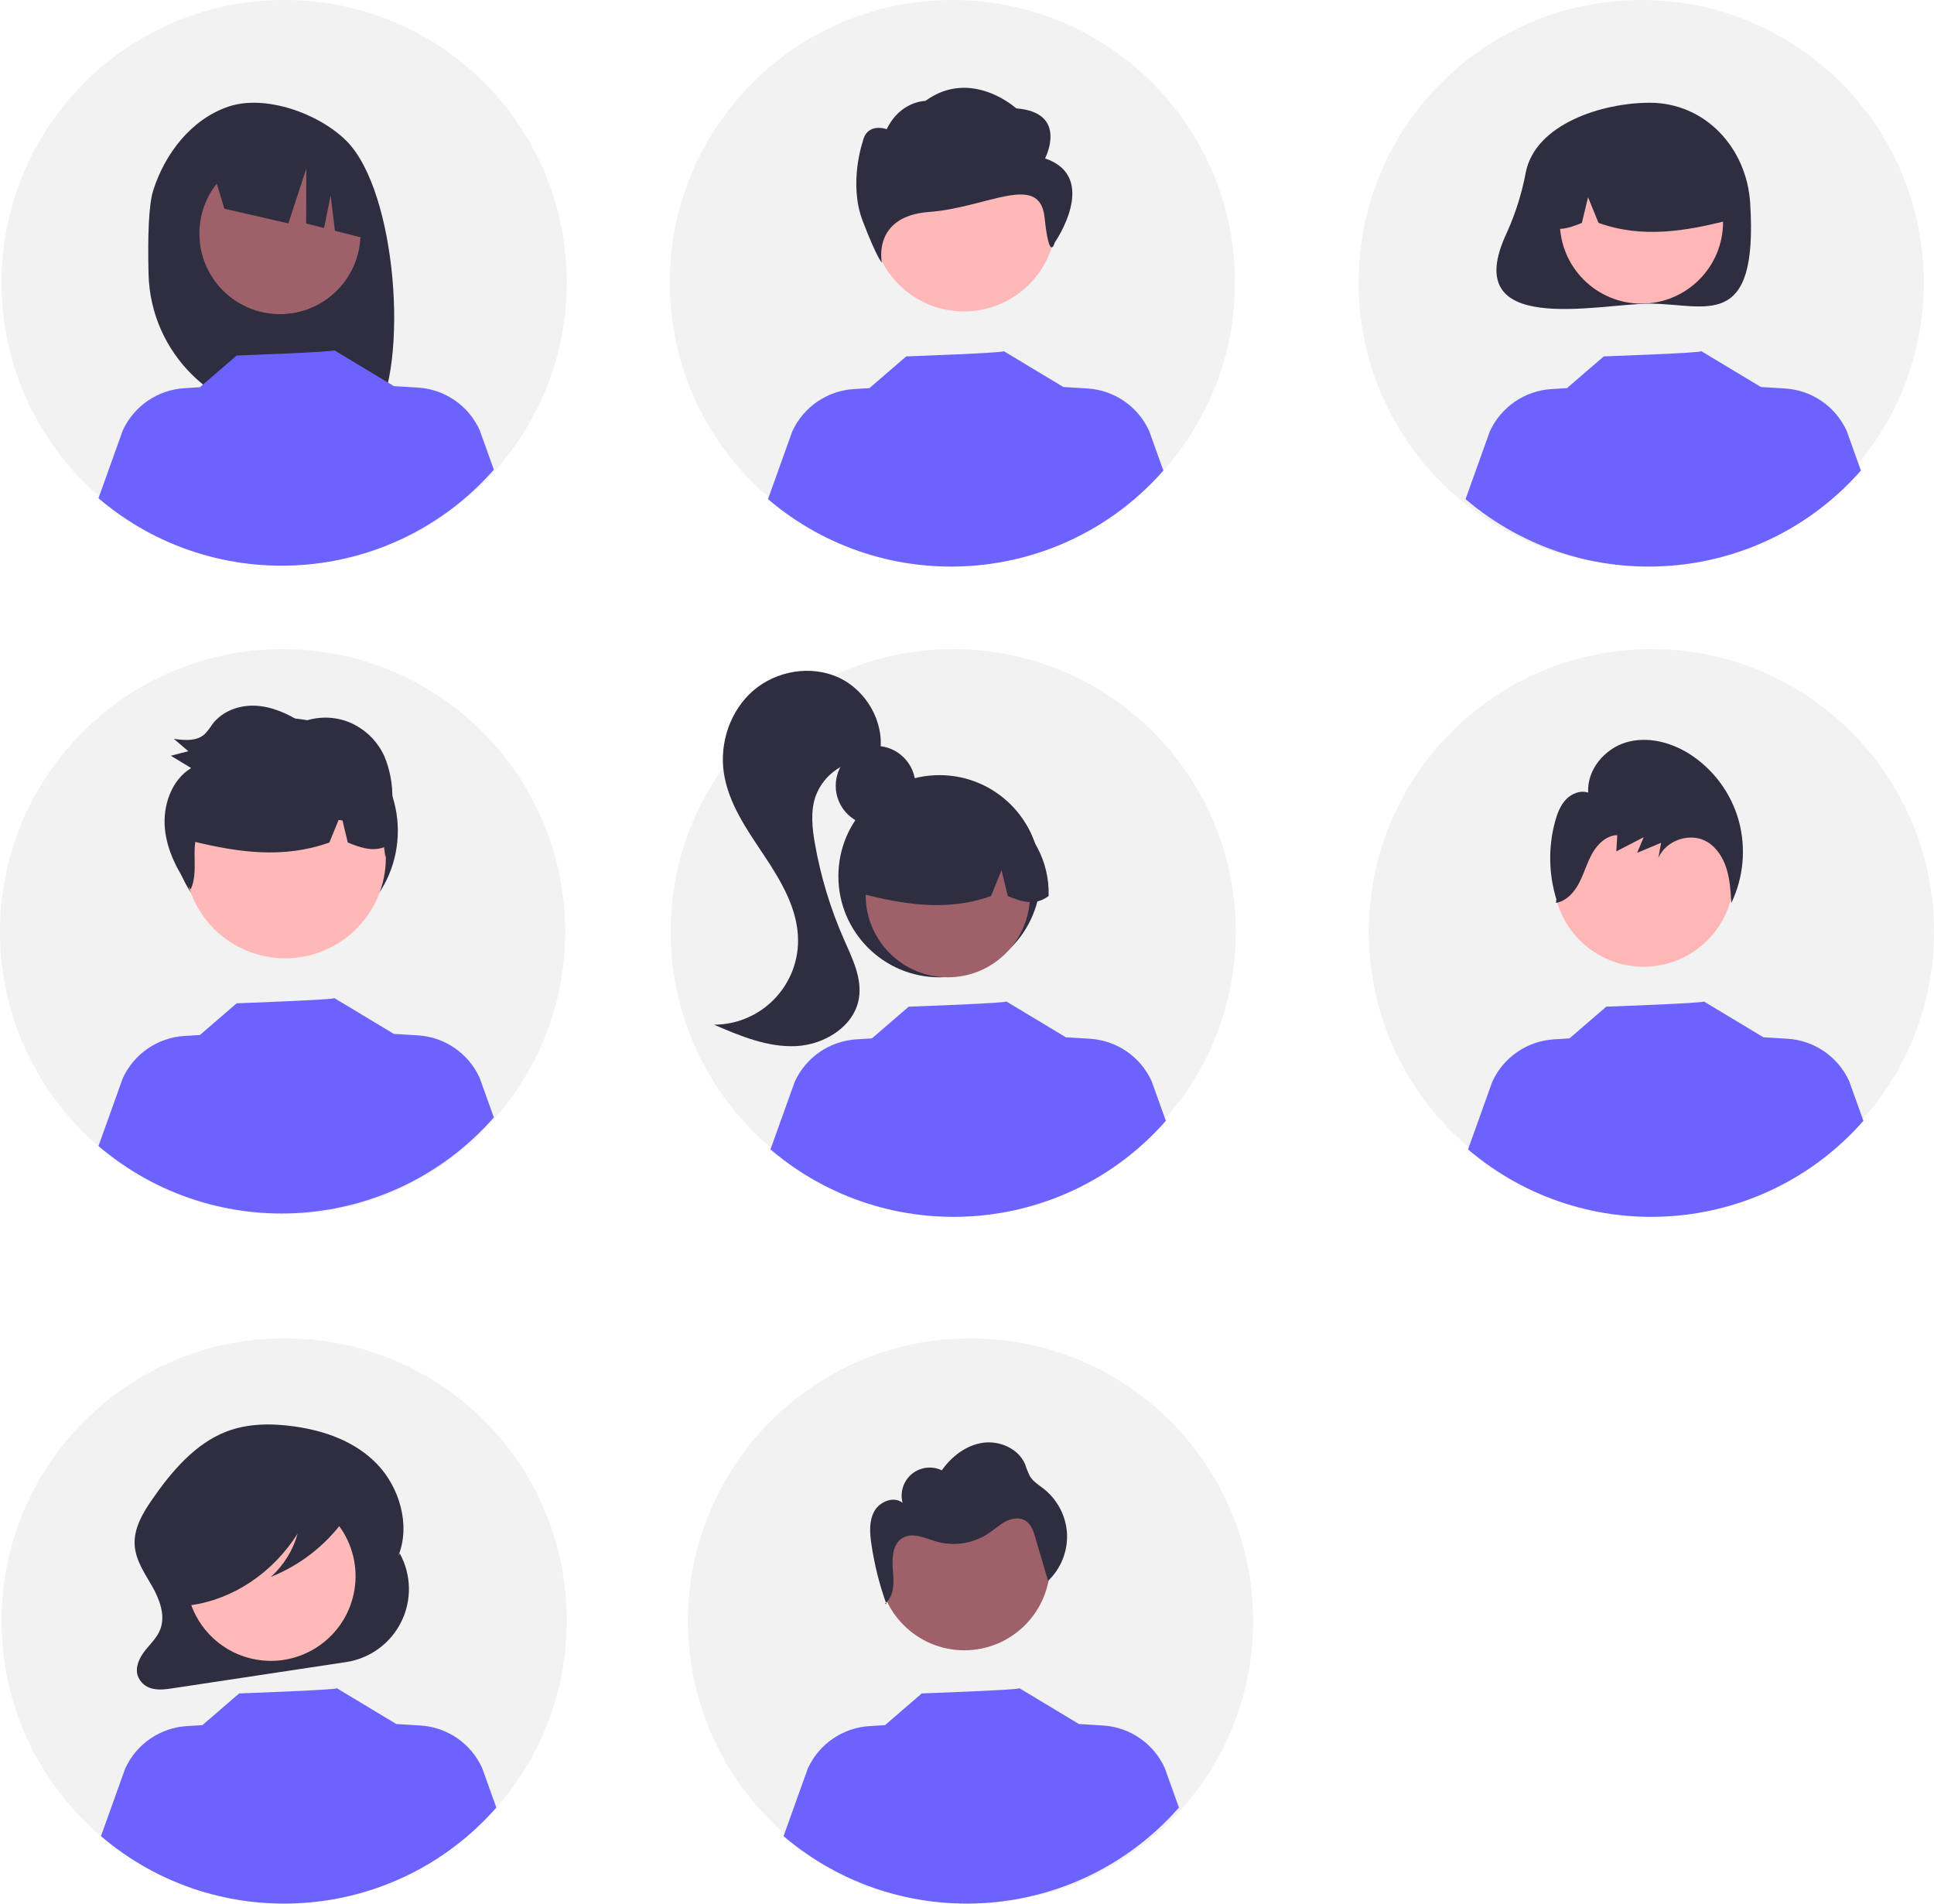
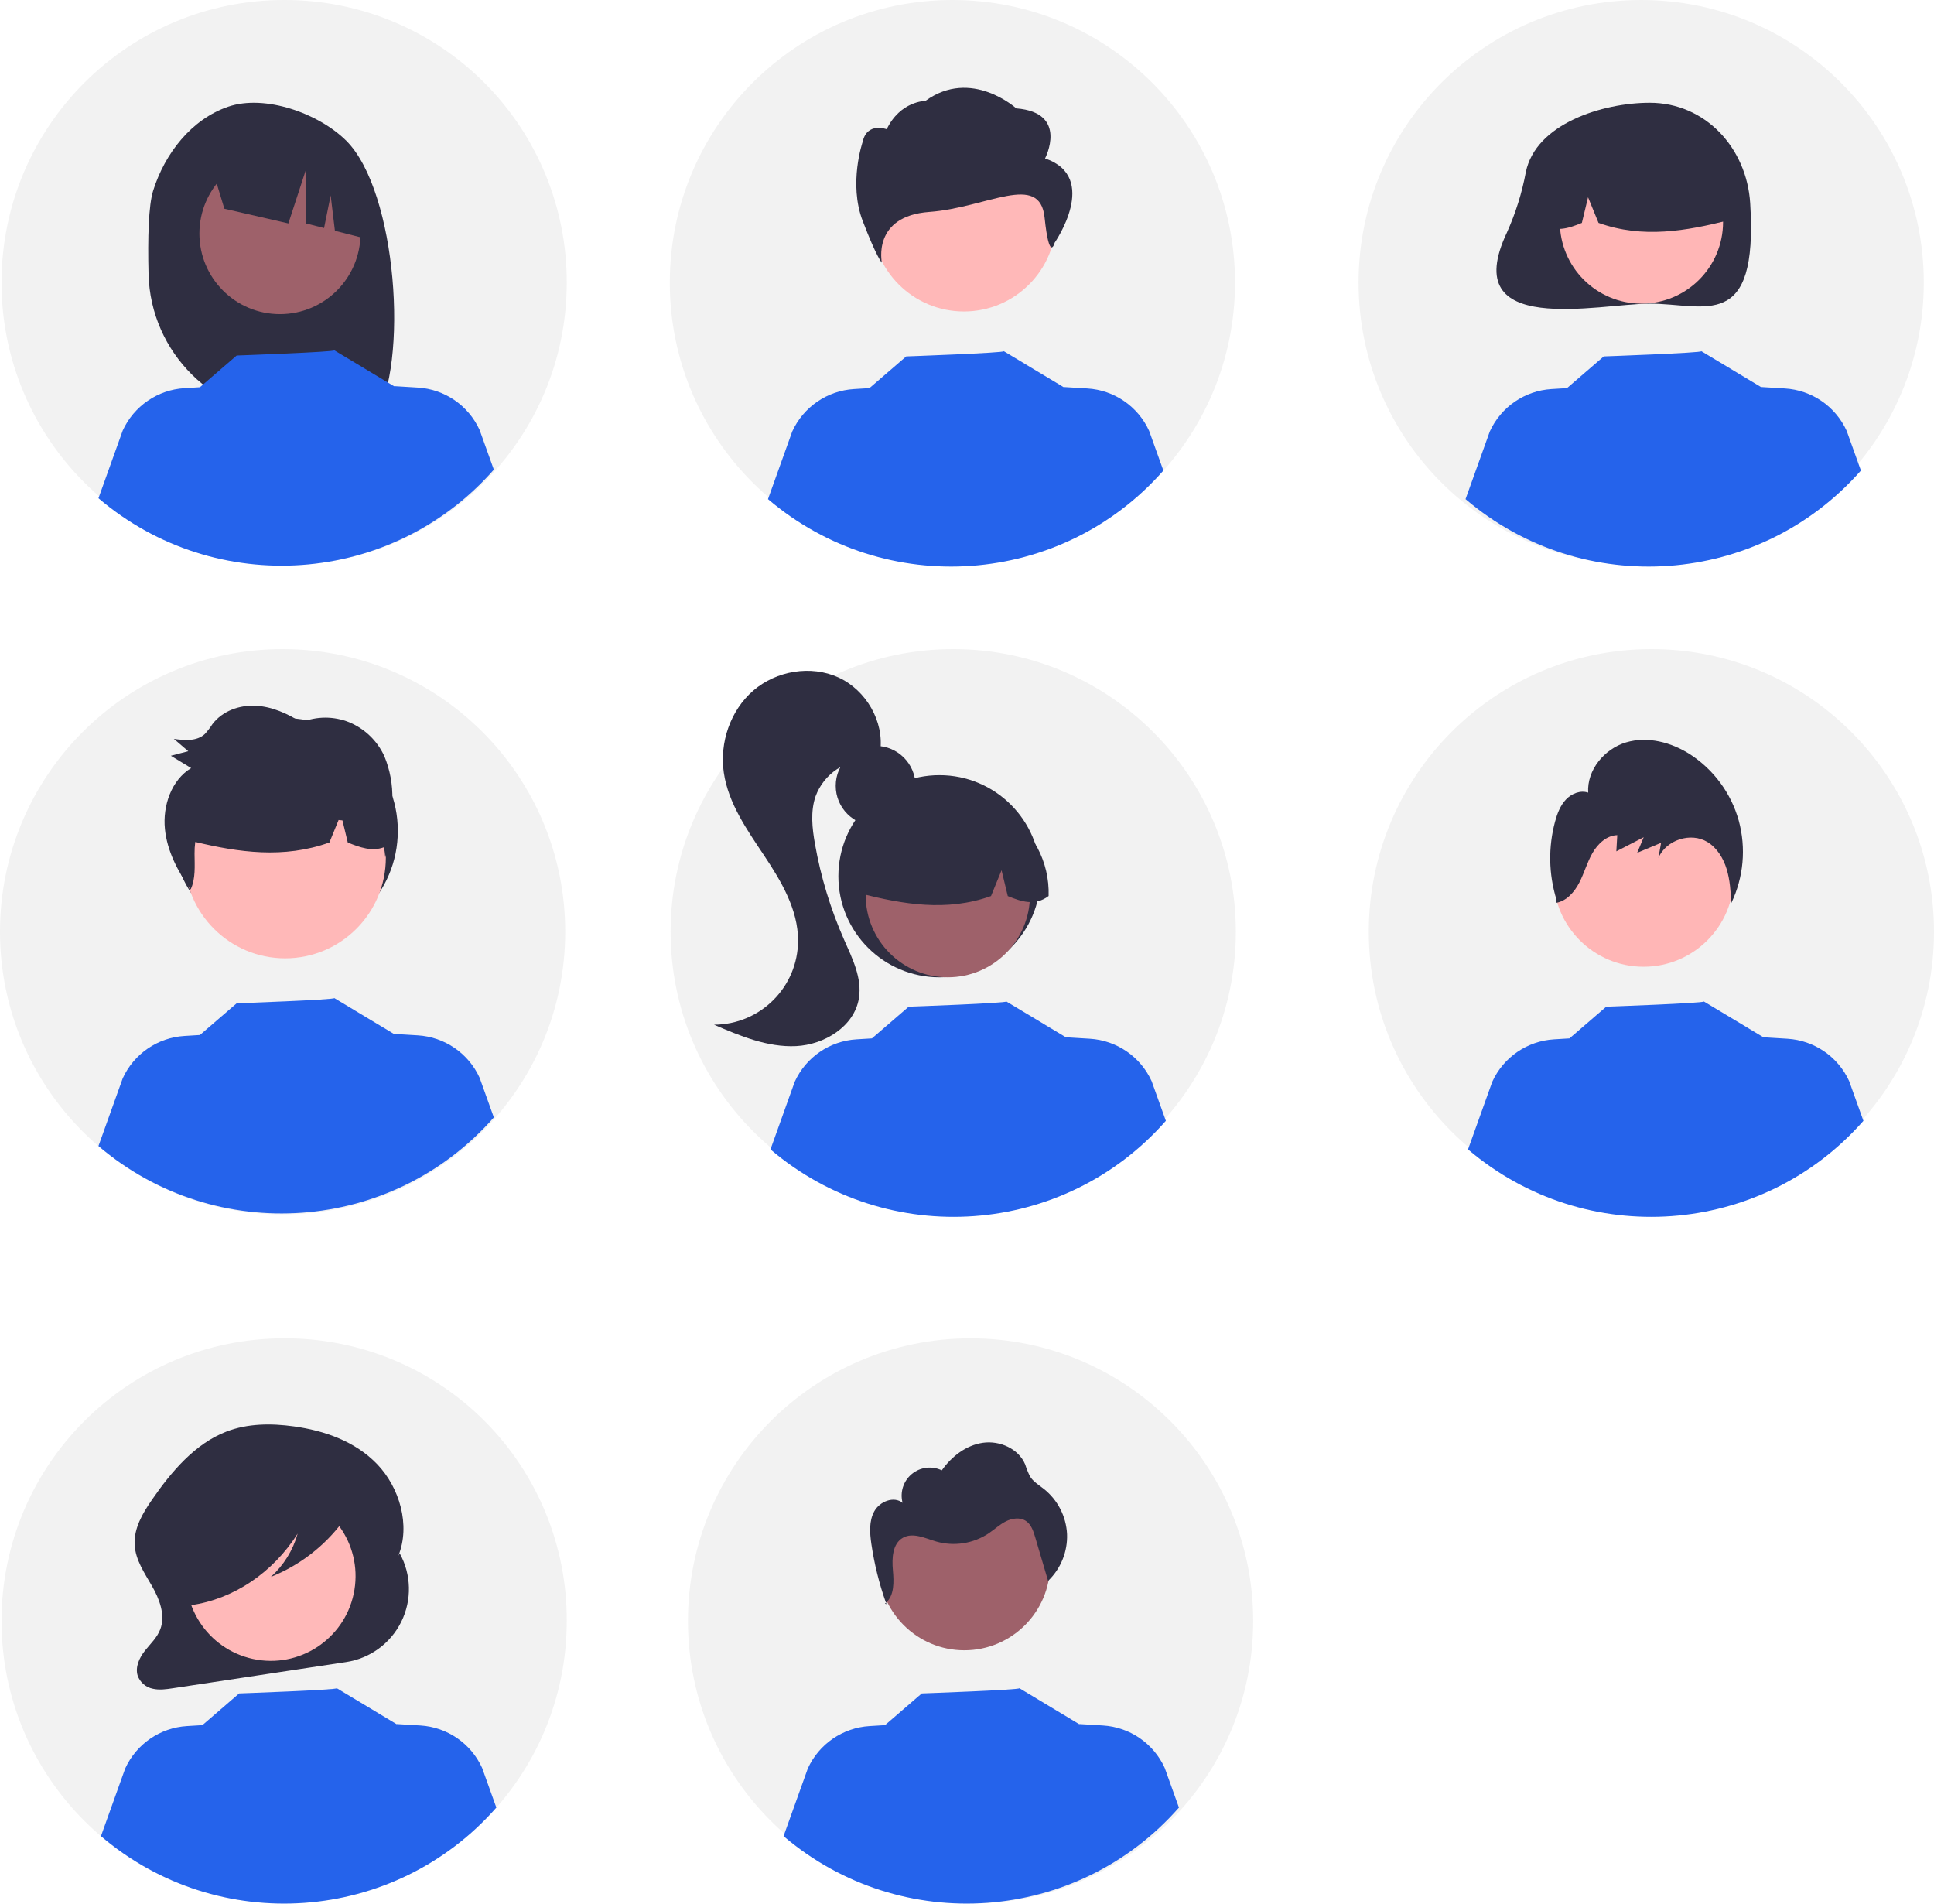
<svg xmlns="http://www.w3.org/2000/svg" data-name="Layer 1" width="776.32" height="764.051" viewBox="0 0 776.32 764.051">
  <circle cx="113.44" cy="373.971" r="113.44" fill="#f2f2f2" />
  <circle cx="114.454" cy="333.464" r="45.236" fill="#2f2e41" />
  <path d="M439.335,181.616a113.44,113.44,0,1,1-113.239-113.641A113.147,113.147,0,0,1,439.335,181.616Z" transform="translate(-211.84 -67.97468)" fill="#f2f2f2" />
  <circle cx="382.63" cy="373.971" r="113.44" fill="#f2f2f2" />
  <circle cx="382.3" cy="113.44" r="113.44" fill="#f2f2f2" />
  <circle cx="658.78" cy="113.44" r="113.44" fill="#f2f2f2" />
  <circle cx="662.88" cy="373.971" r="113.44" fill="#f2f2f2" />
  <path d="M439.335,718.585a113.44,113.44,0,1,1-113.44-113.44A112.938,112.938,0,0,1,439.335,718.585Z" transform="translate(-211.84 -67.97468)" fill="#f2f2f2" />
  <circle cx="389.59" cy="650.611" r="113.44" fill="#f2f2f2" />
  <path d="M273.316,144.513c4.691-14.949,15.357-28.66,30.109-33.713,14.753-5.054,36.355,2.645,47.445,13.698,20.287,20.219,25.238,89.677,11.3,111.627-2.772-.147-12.339-.255-15.145-.36L343.057,222.534v13.099q-6.705-.207-13.516-.286A58.821,58.821,0,0,1,271.467,177.977C271.104,163.418,271.468,150.404,273.316,144.513Z" transform="translate(-211.84 -67.97468)" fill="#2f2e41" />
  <circle cx="112.372" cy="93.753" r="32.33" fill="#9e616a" />
  <path d="M296.311,133.335l37.224-18.639,0,0a46.787,46.787,0,0,1,27.403,38.764l.928,11.114-15.588-3.968-1.708-14.211-2.647,13.103-7.194-1.83.068-22.063-7.198,22.047-25.693-5.903Z" transform="translate(-211.84 -67.97468)" fill="#2f2e41" />
  <circle cx="351.479" cy="315.388" r="16.016" fill="#2f2e41" />
  <circle cx="377.104" cy="351.691" r="40.573" fill="#2f2e41" />
  <circle cx="380.462" cy="359.284" r="32.97" fill="#9e616a" />
  <path d="M614.692,393.65A37.767,37.767,0,0,0,557.273,426.61c16.8,4.218,34.45,7.446,52.366,1.009l4.231-10.355,2.494,10.363c5.456,2.23,10.926,4.117,16.396-.022A38.562,38.562,0,0,0,614.692,393.65Z" transform="translate(-211.84 -67.97468)" fill="#2f2e41" />
  <path d="M548.407,339.886c-11.075-5.078-24.971-2.695-34.192,5.267-9.222,7.963-13.606,20.922-11.825,32.975,1.816,12.296,9.291,22.884,16.181,33.228,6.89,10.344,13.622,21.679,13.614,34.108a33.811,33.811,0,0,1-33.744,33.79c10.507,4.523,21.473,9.135,32.899,8.599,11.426-.536,23.403-7.882,25.267-19.168,1.343-8.132-2.647-16.062-5.974-23.602a166.953,166.953,0,0,1-11.668-38.409c-1.111-6.312-1.835-12.949.223-19.019a22.333,22.333,0,0,1,22.186-14.655l3.775-3.397C566.828,357.536,559.482,344.964,548.407,339.886Z" transform="translate(-211.84 -67.97468)" fill="#2f2e41" />
  <path d="M824.323,137.043a106.585,106.585,0,0,1-7.605,24.271c-20.011,42.333,36.976,28.535,57.342,28.535,22.267,0,43.571,11.709,40.317-40.317-1.39-22.223-18.051-40.317-40.317-40.317C855.041,109.215,828.3,117.668,824.323,137.043Z" transform="translate(-211.84 -67.97468)" fill="#2f2e41" />
  <circle cx="658.884" cy="89.102" r="32.762" fill="#ffb6b6" />
  <path d="M848.475,123.68a37.528,37.528,0,0,1,57.056,32.752c-16.694,4.191-34.232,7.399-52.035,1.003l-4.204-10.29-2.479,10.297c-5.422,2.216-10.857,4.091-16.293-.021A38.318,38.318,0,0,1,848.475,123.68Z" transform="translate(-211.84 -67.97468)" fill="#2f2e41" />
  <circle cx="114.472" cy="344.231" r="40.411" fill="#ffb8b8" />
  <circle id="bf829f4c-57e2-46a5-971d-584c2690be65" data-name="ab6171fa-7d69-4734-b81c-8dff60f9761b" cx="387.093" cy="627.963" r="34.415" fill="#9e616a" />
  <circle cx="386.924" cy="88.021" r="36.991" fill="#ffb8b8" />
-   <path id="bd502a69-4a38-4003-a7a1-fa248c8198be-794" data-name="bf427902-b9bf-4946-b5d7-5c1c7e04535e" d="M631.333,131.559s9.631-18.412-11.558-20.086c0,0-18.064-16.386-36.475-2.996,0,0-10.043,0-15.535,11.365,0,0-7.899-2.996-9.634,5.021,0,0-5.78,16.738,0,31.802s7.699,16.738,7.699,16.738-4.055-18.694,19.062-20.368,44.325-16.156,46.251,2.256,4.044,10.094,4.044,10.094S653.485,139.091,631.333,131.559Z" transform="translate(-211.84 -67.97468)" fill="#2f2e41" />
+   <path id="bd502a69-4a38-4003-a7a1-fa248c8198be-437" data-name="bf427902-b9bf-4946-b5d7-5c1c7e04535e" d="M631.333,131.559s9.631-18.412-11.558-20.086c0,0-18.064-16.386-36.475-2.996,0,0-10.043,0-15.535,11.365,0,0-7.899-2.996-9.634,5.021,0,0-5.78,16.738,0,31.802s7.699,16.738,7.699,16.738-4.055-18.694,19.062-20.368,44.325-16.156,46.251,2.256,4.044,10.094,4.044,10.094S653.485,139.091,631.333,131.559Z" transform="translate(-211.84 -67.97468)" fill="#2f2e41" />
  <circle cx="659.749" cy="351.812" r="36.211" fill="#ffb6b6" />
  <path d="M372.289,691.442v-0l-.561,1.012c4.996-12.313.453-27.485-8.459-36.769-8.912-9.284-21.302-13.529-33.502-15.212-9.057-1.25-18.457-1.214-27.069,2.104-12.471,4.804-21.998,15.925-29.953,27.494-3.639,5.291-7.216,11.324-6.854,17.938.337,6.138,3.98,11.346,6.963,16.553,2.984,5.207,5.475,11.668,3.334,17.351-1.276,3.387-3.973,5.826-6.161,8.597s-3.988,6.515-2.931,9.991a8.152,8.152,0,0,0,6.073,5.278c2.645.616,5.39.214,8.069-.191L350.777,735.08A29.637,29.637,0,0,0,372.289,691.442Z" transform="translate(-211.84 -67.97468)" fill="#2f2e41" />
  <circle cx="320.565" cy="700.596" r="33.999" transform="translate(-634.1737 836.8236) rotate(-80.78253)" fill="#ffb9b9" />
-   <path d="M411.075,793.485a113.4,113.4,0,0,1-158.71,11.47l9.73-27.15a29.197,29.197,0,0,1,24.8-17.03l6.19-.38,14.76-12.73s39.77-1.42,39.18-2.1l24.09,14.49-.02-.1,9.47.58a29.184,29.184,0,0,1,24.8,17.03Z" transform="translate(-211.84 -67.97468)" fill="#6c63ff" />
-   <path d="M685.075,793.485a113.4,113.4,0,0,1-158.71,11.47l9.73-27.15a29.197,29.197,0,0,1,24.8-17.03l6.19-.38,14.76-12.73s39.77-1.42,39.18-2.1l24.09,14.49-.02-.1,9.47.58a29.184,29.184,0,0,1,24.8,17.03Z" transform="translate(-211.84 -67.97468)" fill="#6c63ff" />
+   <path d="M411.075,793.485a113.4,113.4,0,0,1-158.71,11.47l9.73-27.15a29.197,29.197,0,0,1,24.8-17.03l6.19-.38,14.76-12.73s39.77-1.42,39.18-2.1l24.09,14.49-.02-.1,9.47.58a29.184,29.184,0,0,1,24.8,17.03Z" transform="translate(-211.84 -67.97468)" fill="#2563eb" />
+   <path d="M685.075,793.485a113.4,113.4,0,0,1-158.71,11.47l9.73-27.15a29.197,29.197,0,0,1,24.8-17.03l6.19-.38,14.76-12.73s39.77-1.42,39.18-2.1l24.09,14.49-.02-.1,9.47.58a29.184,29.184,0,0,1,24.8,17.03Z" transform="translate(-211.84 -67.97468)" fill="#2563eb" />
  <path d="M352.814,669.041c-.878-4.643-5.613-6.766-9.67-7.795a93.151,93.151,0,0,0-36.036-1.979c-8.767,1.25-17.742,4.007-24.103,10.85a32.417,32.417,0,0,0-8.197,20.877,24.861,24.861,0,0,0,2.976,13.263c2.289,3.875,6.191,6.685,10.219,6.586l.408,1.419c17.07-2.378,32.926-12.999,42.913-28.744a36.825,36.825,0,0,1-10.759,17.38,67.034,67.034,0,0,0,28.937-22.302C351.521,675.915,353.481,672.573,352.814,669.041Z" transform="translate(-211.84 -67.97468)" fill="#2f2e41" />
-   <path d="M410.075,516.485a113.4,113.4,0,0,1-158.71,11.47l9.73-27.15a29.197,29.197,0,0,1,24.8-17.03l6.19-.38,14.76-12.73s39.77-1.42,39.18-2.1l24.09,14.49-.02-.1,9.47.58a29.184,29.184,0,0,1,24.8,17.03Z" transform="translate(-211.84 -67.97468)" fill="#6c63ff" />
-   <path d="M679.825,517.845a113.4,113.4,0,0,1-158.71,11.47l9.73-27.15a29.197,29.197,0,0,1,24.8-17.03l6.19-.38,14.76-12.73s39.77-1.42,39.18-2.1l24.09,14.49-.02-.1,9.47.58a29.184,29.184,0,0,1,24.8,17.03Z" transform="translate(-211.84 -67.97468)" fill="#6c63ff" />
-   <path d="M959.825,517.845a113.4,113.4,0,0,1-158.71,11.47l9.73-27.15a29.197,29.197,0,0,1,24.8-17.03l6.19-.38,14.76-12.73s39.77-1.42,39.18-2.1l24.09,14.49-.02-.1,9.47.58a29.184,29.184,0,0,1,24.8,17.03Z" transform="translate(-211.84 -67.97468)" fill="#6c63ff" />
-   <path d="M410.075,256.485a113.4,113.4,0,0,1-158.71,11.47l9.73-27.15a29.197,29.197,0,0,1,24.8-17.03l6.19-.38,14.76-12.73s39.77-1.42,39.18-2.1l24.09,14.49-.02-.1,9.47.58a29.184,29.184,0,0,1,24.8,17.03Z" transform="translate(-211.84 -67.97468)" fill="#6c63ff" />
-   <path d="M678.825,256.845a113.4,113.4,0,0,1-158.71,11.47l9.73-27.15a29.197,29.197,0,0,1,24.8-17.03l6.19-.38,14.76-12.73s39.77-1.42,39.18-2.1l24.09,14.49-.02-.1,9.47.58a29.184,29.184,0,0,1,24.8,17.03Z" transform="translate(-211.84 -67.97468)" fill="#6c63ff" />
-   <path d="M958.825,256.845a113.4,113.4,0,0,1-158.71,11.47l9.73-27.15a29.197,29.197,0,0,1,24.8-17.03l6.19-.38,14.76-12.73s39.77-1.42,39.18-2.1l24.09,14.49-.02-.1,9.47.58a29.184,29.184,0,0,1,24.8,17.03Z" transform="translate(-211.84 -67.97468)" fill="#6c63ff" />
+   <path d="M410.075,516.485a113.4,113.4,0,0,1-158.71,11.47l9.73-27.15a29.197,29.197,0,0,1,24.8-17.03l6.19-.38,14.76-12.73s39.77-1.42,39.18-2.1l24.09,14.49-.02-.1,9.47.58a29.184,29.184,0,0,1,24.8,17.03Z" transform="translate(-211.84 -67.97468)" fill="#2563eb" />
+   <path d="M679.825,517.845a113.4,113.4,0,0,1-158.71,11.47l9.73-27.15a29.197,29.197,0,0,1,24.8-17.03l6.19-.38,14.76-12.73s39.77-1.42,39.18-2.1l24.09,14.49-.02-.1,9.47.58a29.184,29.184,0,0,1,24.8,17.03Z" transform="translate(-211.84 -67.97468)" fill="#2563eb" />
+   <path d="M959.825,517.845a113.4,113.4,0,0,1-158.71,11.47l9.73-27.15a29.197,29.197,0,0,1,24.8-17.03l6.19-.38,14.76-12.73s39.77-1.42,39.18-2.1l24.09,14.49-.02-.1,9.47.58a29.184,29.184,0,0,1,24.8,17.03Z" transform="translate(-211.84 -67.97468)" fill="#2563eb" />
+   <path d="M410.075,256.485a113.4,113.4,0,0,1-158.71,11.47l9.73-27.15a29.197,29.197,0,0,1,24.8-17.03l6.19-.38,14.76-12.73s39.77-1.42,39.18-2.1l24.09,14.49-.02-.1,9.47.58a29.184,29.184,0,0,1,24.8,17.03Z" transform="translate(-211.84 -67.97468)" fill="#2563eb" />
+   <path d="M678.825,256.845a113.4,113.4,0,0,1-158.71,11.47l9.73-27.15a29.197,29.197,0,0,1,24.8-17.03l6.19-.38,14.76-12.73s39.77-1.42,39.18-2.1l24.09,14.49-.02-.1,9.47.58a29.184,29.184,0,0,1,24.8,17.03Z" transform="translate(-211.84 -67.97468)" fill="#2563eb" />
+   <path d="M958.825,256.845a113.4,113.4,0,0,1-158.71,11.47l9.73-27.15a29.197,29.197,0,0,1,24.8-17.03l6.19-.38,14.76-12.73s39.77-1.42,39.18-2.1l24.09,14.49-.02-.1,9.47.58a29.184,29.184,0,0,1,24.8,17.03Z" transform="translate(-211.84 -67.97468)" fill="#2563eb" />
  <path d="M909.78,397.329A46.687,46.687,0,0,0,890.228,370.728c-7.602-4.863-17.089-7.345-25.702-4.774s-15.743,11.024-15.18,20.156c-3.109-1.058-6.643.35-8.919,2.754-2.276,2.405-3.499,5.64-4.376,8.86a56.325,56.325,0,0,0,.528,31.19l-.171,1.455c4.202-.695,7.389-4.3,9.371-8.142s3.122-8.103,5.271-11.85c2.148-3.747,5.715-7.09,9.97-7.207l-.375,6.505q5.492-2.829,10.983-5.659-1.306,3.125-2.612,6.249,4.796-2.005,9.592-4.009-.536,3.005-1.072,6.009c3.171-7.217,12.977-10.388,19.648-6.353,3.874,2.344,6.416,6.52,7.753,10.906s1.601,9.026,1.857,13.611A47.6,47.6,0,0,0,909.78,397.329Z" transform="translate(-211.84 -67.97468)" fill="#2f2e41" />
  <path d="M567.663,711.848c-.068-.188-.129-.379-.196-.567-.133.117-.259.237-.403.346Z" transform="translate(-211.84 -67.97468)" fill="#2f2e41" />
  <path d="M640.158,683.694a24.742,24.742,0,0,0-9.239-18.059c-2.006-1.586-4.326-2.926-5.654-5.111a34.966,34.966,0,0,1-1.921-4.79c-2.642-6.288-10.171-9.63-16.925-8.678s-12.599,5.495-16.536,11.065a11.255,11.255,0,0,0-15.74,13.046c-3.498-2.818-9.155-.564-11.338,3.361-2.183,3.925-1.837,8.728-1.188,13.172a124.459,124.459,0,0,0,5.849,23.58c3.406-2.999,3.196-8.46,2.78-13.077-.432-4.796-.173-10.652,4.021-13.019,4.052-2.287,8.97.224,13.438,1.522a25.396,25.396,0,0,0,21.008-3.304c2.327-1.575,4.399-3.547,6.908-4.813s5.702-1.705,8.037-.143c2.133,1.427,3.001,4.087,3.726,6.549q2.58,8.75,5.161,17.501A24.742,24.742,0,0,0,640.158,683.694Z" transform="translate(-211.84 -67.97468)" fill="#2f2e41" />
  <path d="M368.947,398.033a89.422,89.422,0,0,0,.389-9.077,42.726,42.726,0,0,0-3.223-17.495,26.883,26.883,0,0,0-14.066-13.589,25.665,25.665,0,0,0-19.243.017c-5.57-3.519-11.759-6.309-18.276-6.654-6.518-.346-13.409,2.072-17.425,7.395a28.44,28.44,0,0,1-3.044,3.955c-3.229,2.99-8.135,2.559-12.426,1.947q2.887,2.474,5.776,4.949-3.495.913-6.99,1.826,4.079,2.474,8.157,4.947c-7.893,4.738-11.481,15.078-10.533,24.47.897,8.892,5.189,17.022,10.321,24.249,2.047-4.32,1.606-9.489,1.572-14.354a32.487,32.487,0,0,1,.288-4.72c17.343,4.157,35.464,6.825,53.84.223l3.688-9.026c.518.053,1.035.103,1.553.158l2.137,8.876c4.844,1.98,9.698,3.71,14.554,1.892.236,1.371.379,2.77.488,4.115.417-1.609.778-3.229,1.104-4.856a14.359,14.359,0,0,0,1.839-1.175A39.512,39.512,0,0,0,368.947,398.033Z" transform="translate(-211.84 -67.97468)" fill="#2f2e41" />
</svg>
